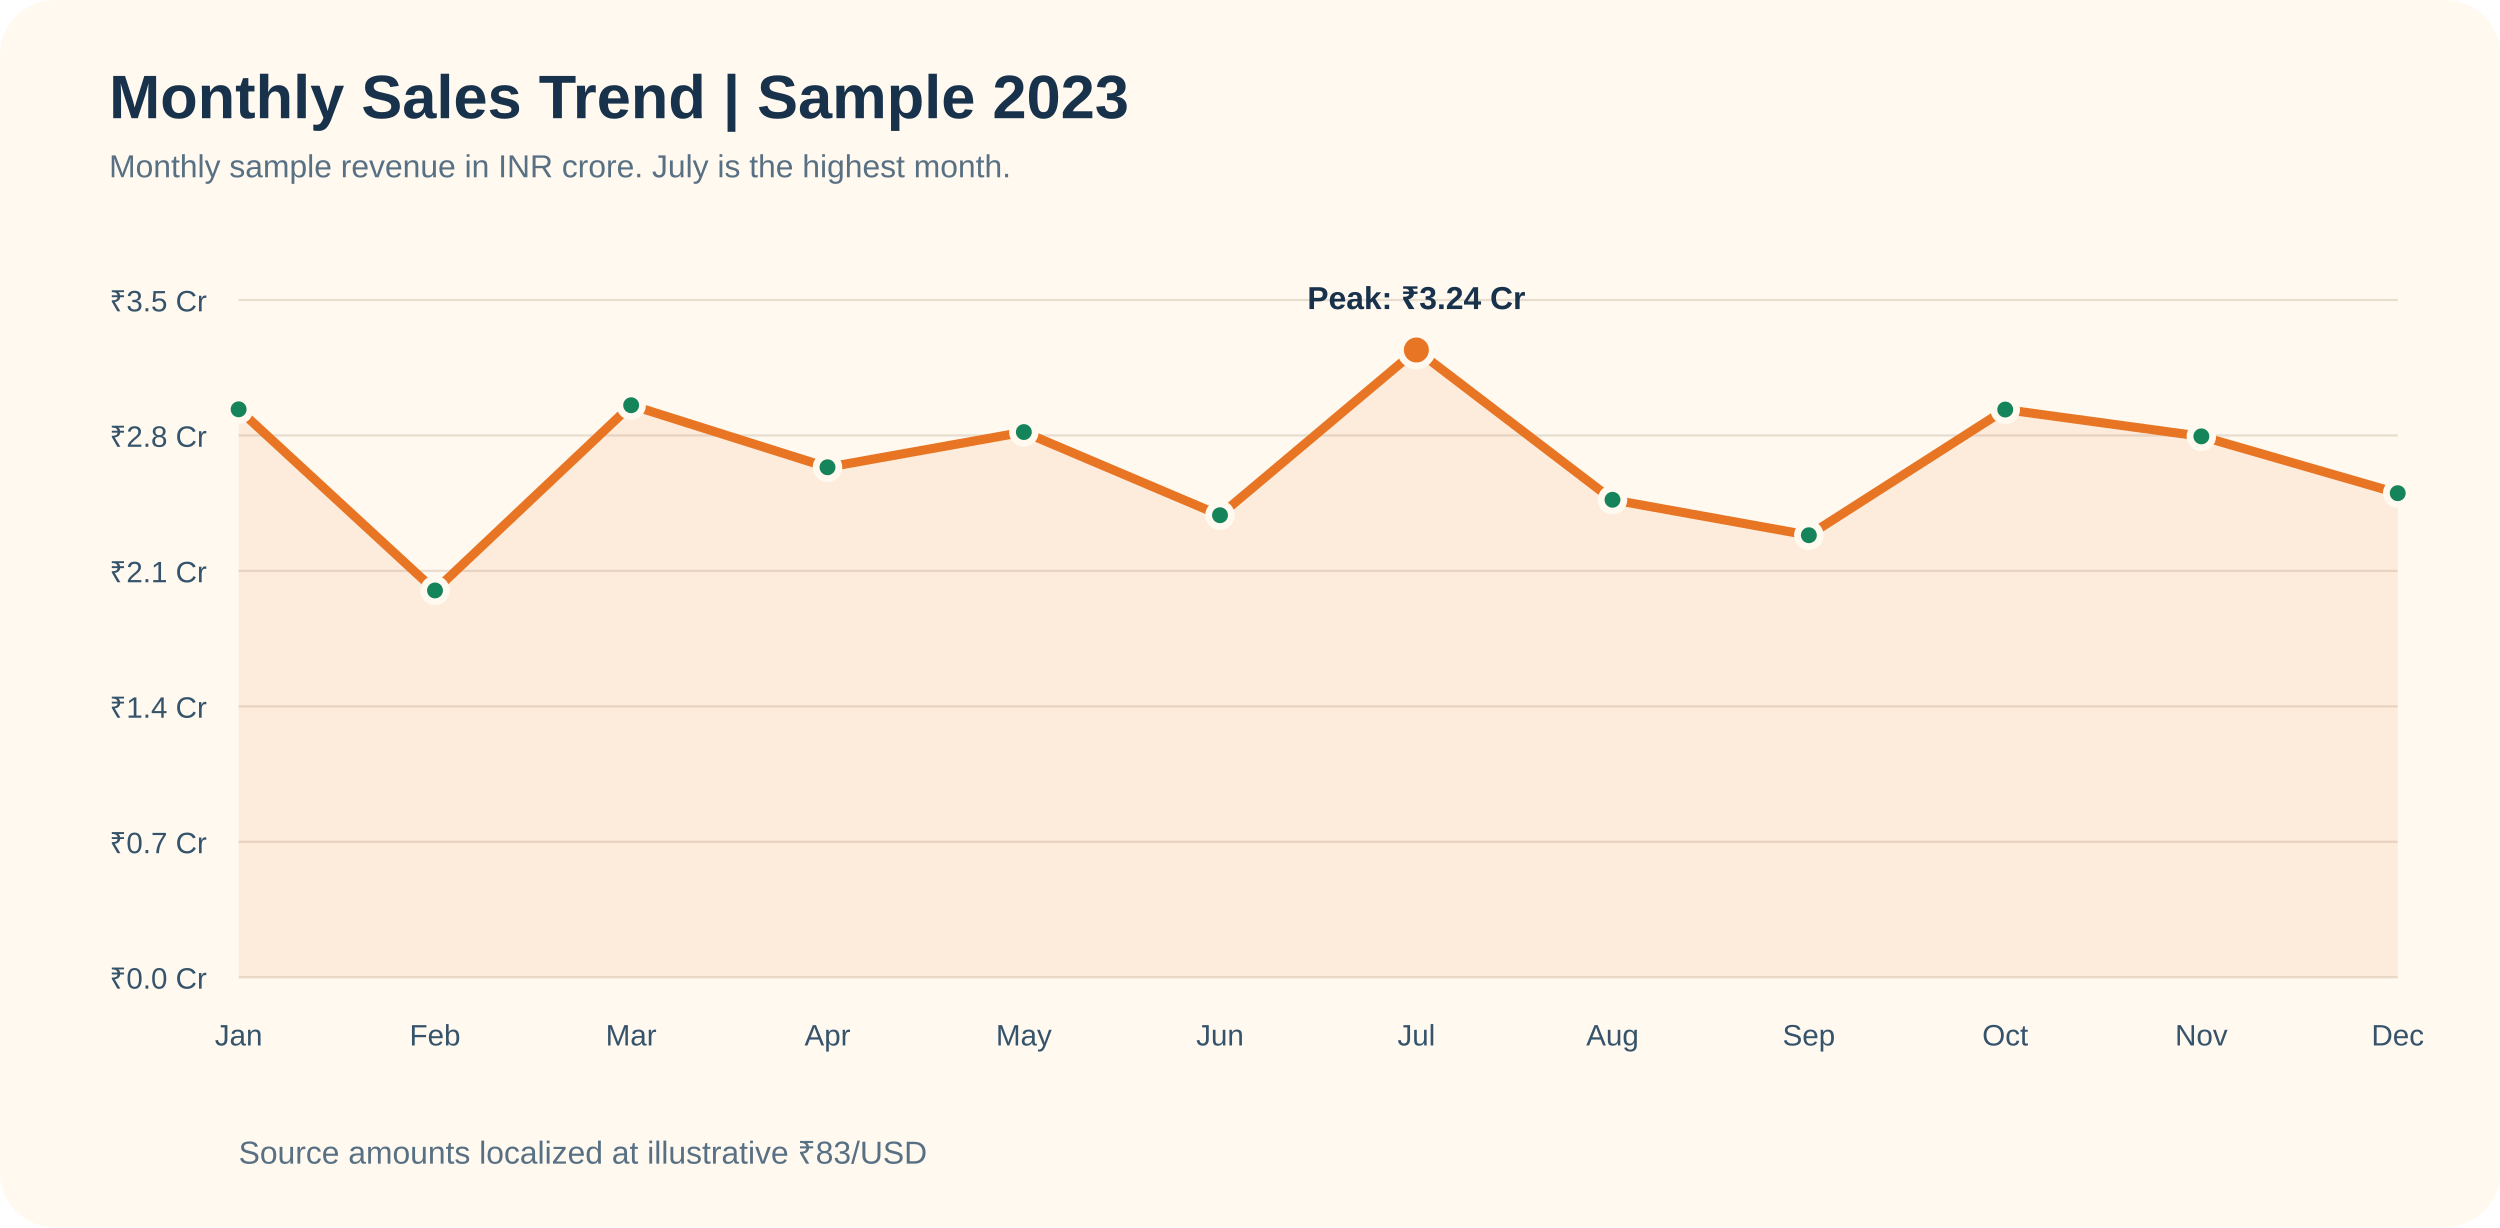
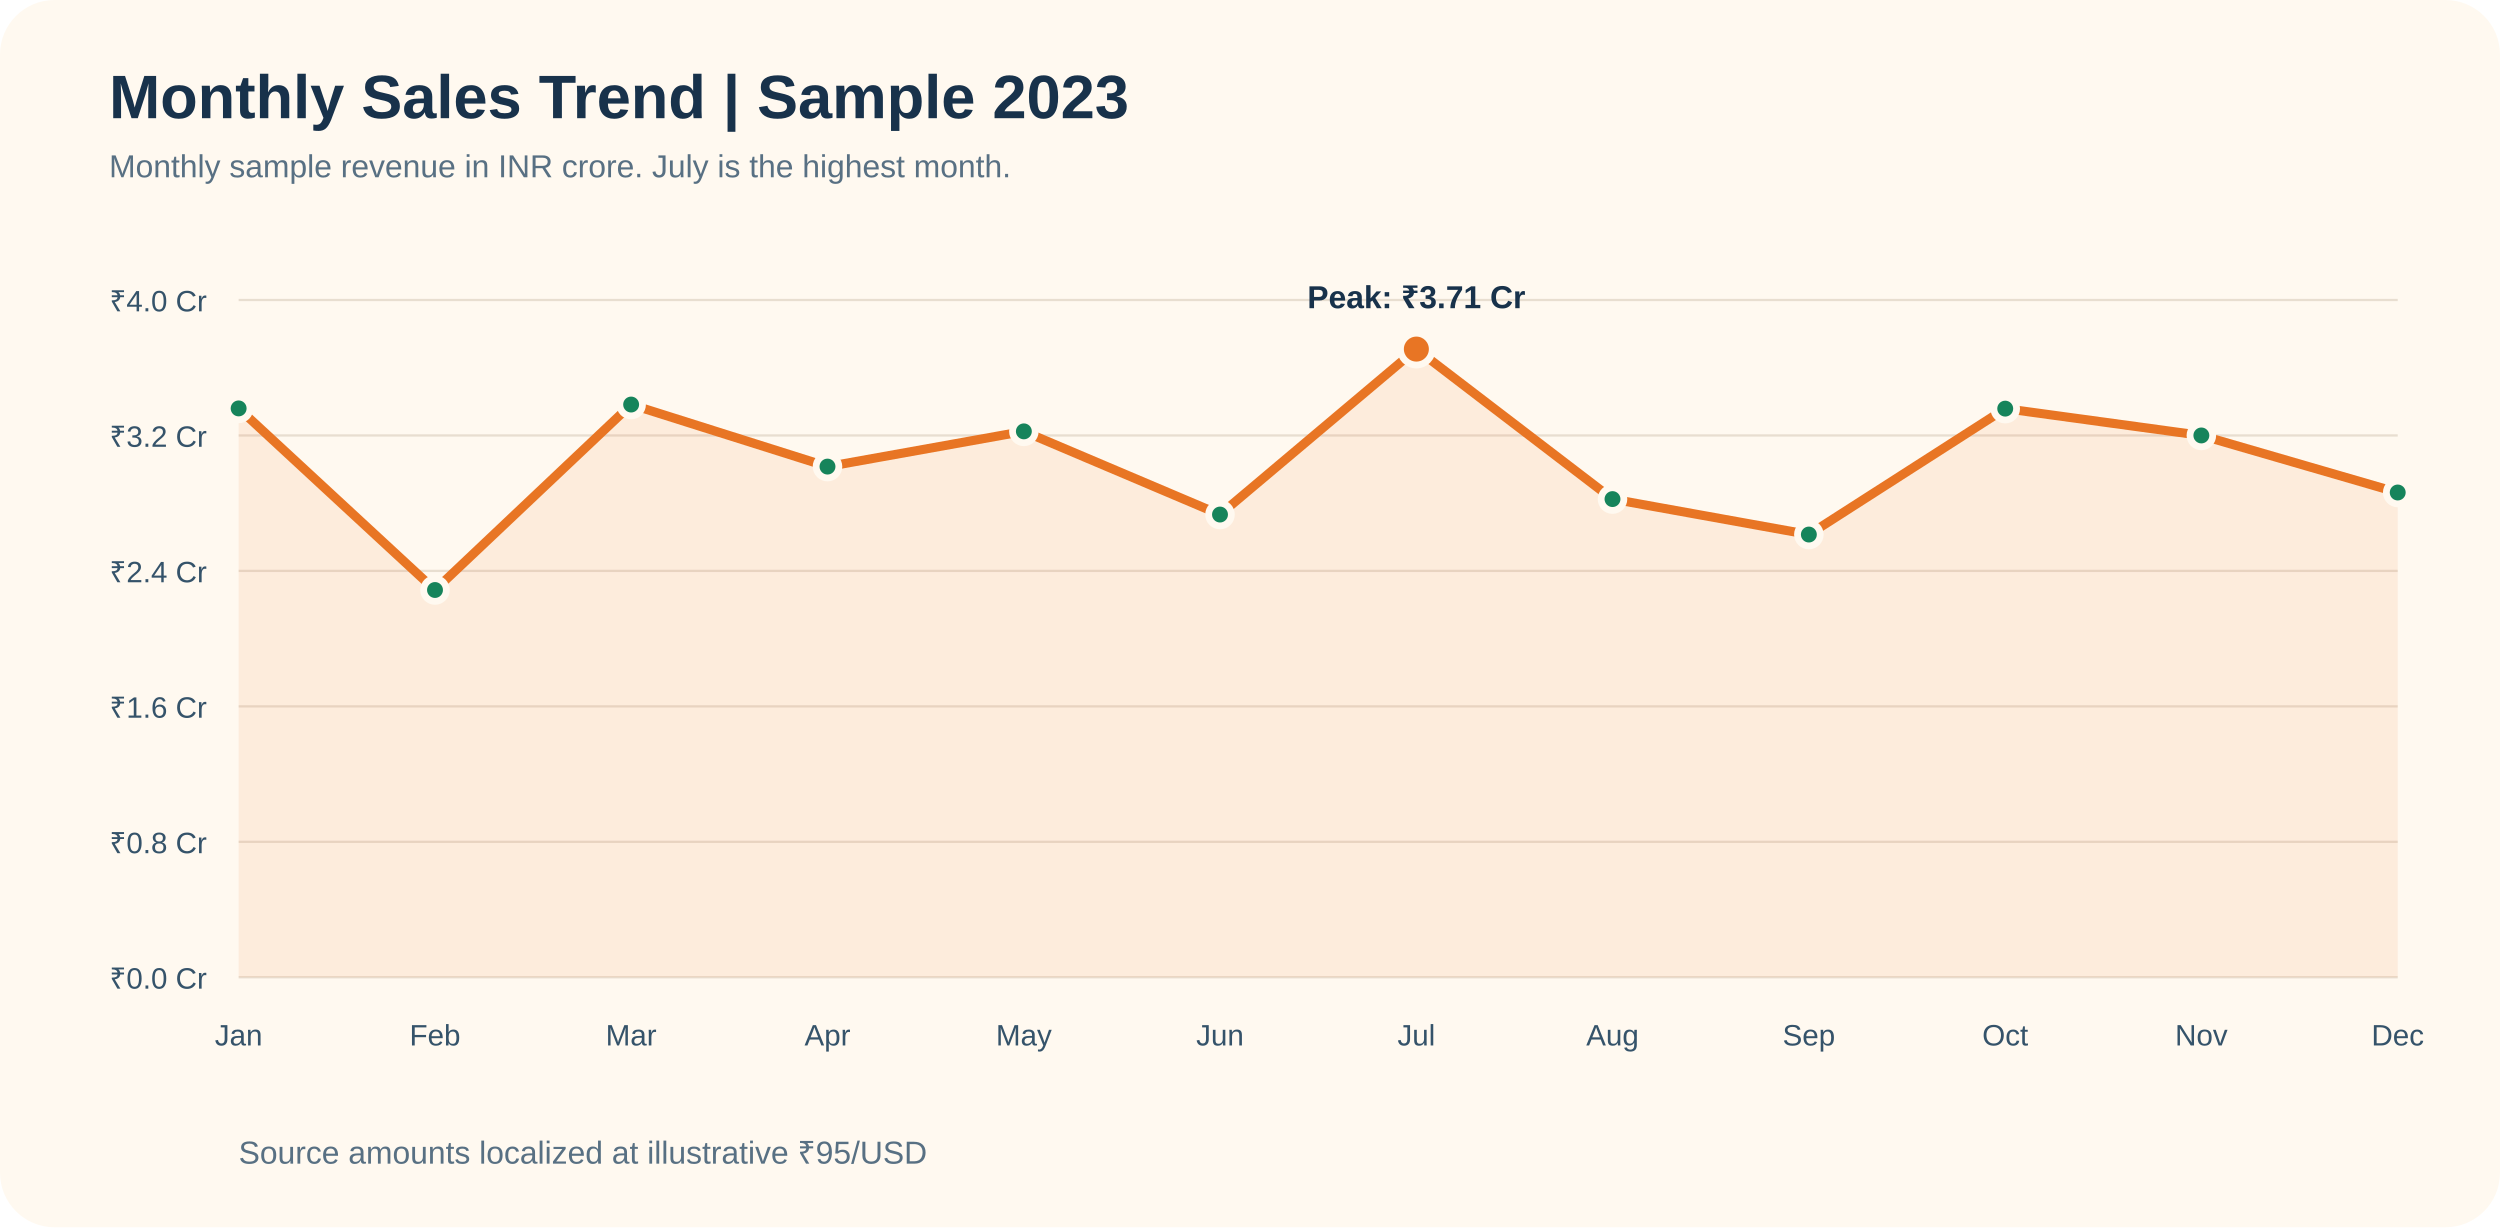
<svg xmlns="http://www.w3.org/2000/svg" width="1100" height="540" viewBox="0 0 1100 540" role="img" aria-label="Monthly sample revenue in INR crore. July is the highest month.">
  <rect width="1100" height="540" rx="24" fill="#FFF9F0" />
  <style>text{font-family:Arial,"Segoe UI",sans-serif} .title{font-size:27px;font-weight:700;fill:#18324B} .sub{font-size:14px;fill:#587083} .label{font-size:13px;fill:#35536A} .value{font-size:14px;font-weight:700;fill:#18324B}</style>
  <text x="48" y="52" class="title">Monthly Sales Trend | Sample 2023</text>
  <text x="48" y="78" class="sub">Monthly sample revenue in INR crore. July is the highest month.</text>
  <line x1="105" y1="430.0" x2="1055" y2="430.0" stroke="#E8DED0" stroke-width="1" />
  <text x="91" y="435.0" text-anchor="end" class="label">₹0.0 Cr</text>
  <line x1="105" y1="370.4" x2="1055" y2="370.4" stroke="#E8DED0" stroke-width="1" />
-   <text x="91" y="375.4" text-anchor="end" class="label">₹0.7 Cr</text>
+   <text x="91" y="375.4" text-anchor="end" class="label">₹0.8 Cr</text>
  <line x1="105" y1="310.8" x2="1055" y2="310.8" stroke="#E8DED0" stroke-width="1" />
-   <text x="91" y="315.8" text-anchor="end" class="label">₹1.4 Cr</text>
+   <text x="91" y="315.8" text-anchor="end" class="label">₹1.6 Cr</text>
  <line x1="105" y1="251.2" x2="1055" y2="251.2" stroke="#E8DED0" stroke-width="1" />
-   <text x="91" y="256.2" text-anchor="end" class="label">₹2.1 Cr</text>
+   <text x="91" y="256.2" text-anchor="end" class="label">₹2.4 Cr</text>
  <line x1="105" y1="191.6" x2="1055" y2="191.6" stroke="#E8DED0" stroke-width="1" />
-   <text x="91" y="196.6" text-anchor="end" class="label">₹2.8 Cr</text>
+   <text x="91" y="196.6" text-anchor="end" class="label">₹3.2 Cr</text>
  <line x1="105" y1="132.0" x2="1055" y2="132.0" stroke="#E8DED0" stroke-width="1" />
-   <text x="91" y="137.0" text-anchor="end" class="label">₹3.5 Cr</text>
+   <text x="91" y="137.0" text-anchor="end" class="label">₹4.0 Cr</text>
  <text x="105.0" y="460" text-anchor="middle" class="label">Jan</text>
  <text x="191.4" y="460" text-anchor="middle" class="label">Feb</text>
  <text x="277.7" y="460" text-anchor="middle" class="label">Mar</text>
  <text x="364.1" y="460" text-anchor="middle" class="label">Apr</text>
  <text x="450.5" y="460" text-anchor="middle" class="label">May</text>
  <text x="536.8" y="460" text-anchor="middle" class="label">Jun</text>
  <text x="623.2" y="460" text-anchor="middle" class="label">Jul</text>
  <text x="709.5" y="460" text-anchor="middle" class="label">Aug</text>
  <text x="795.9" y="460" text-anchor="middle" class="label">Sep</text>
  <text x="882.3" y="460" text-anchor="middle" class="label">Oct</text>
  <text x="968.6" y="460" text-anchor="middle" class="label">Nov</text>
  <text x="1055.0" y="460" text-anchor="middle" class="label">Dec</text>
-   <polygon points="105,430 105.0,180.1 191.4,259.8 277.7,178.3 364.1,205.6 450.5,190.1 536.8,226.7 623.2,154.0 709.5,219.9 795.9,235.5 882.3,180.2 968.6,192.0 1055.0,217.0 1055,430" fill="#E87524" opacity="0.10" />
-   <polyline points="105.0,180.1 191.4,259.8 277.7,178.3 364.1,205.6 450.5,190.1 536.8,226.7 623.2,154.0 709.5,219.9 795.9,235.5 882.3,180.2 968.6,192.0 1055.0,217.0" fill="none" stroke="#E87524" stroke-width="4" stroke-linejoin="round" stroke-linecap="round" />
-   <circle cx="105.0" cy="180.1" r="5" fill="#16845B" stroke="#FFF9F0" stroke-width="3" />
-   <circle cx="191.4" cy="259.8" r="5" fill="#16845B" stroke="#FFF9F0" stroke-width="3" />
-   <circle cx="277.7" cy="178.3" r="5" fill="#16845B" stroke="#FFF9F0" stroke-width="3" />
-   <circle cx="364.1" cy="205.6" r="5" fill="#16845B" stroke="#FFF9F0" stroke-width="3" />
-   <circle cx="450.5" cy="190.1" r="5" fill="#16845B" stroke="#FFF9F0" stroke-width="3" />
-   <circle cx="536.8" cy="226.7" r="5" fill="#16845B" stroke="#FFF9F0" stroke-width="3" />
-   <circle cx="623.2" cy="154.0" r="7" fill="#E87524" stroke="#FFF9F0" stroke-width="3" />
-   <circle cx="709.5" cy="219.9" r="5" fill="#16845B" stroke="#FFF9F0" stroke-width="3" />
-   <circle cx="795.9" cy="235.5" r="5" fill="#16845B" stroke="#FFF9F0" stroke-width="3" />
-   <circle cx="882.3" cy="180.2" r="5" fill="#16845B" stroke="#FFF9F0" stroke-width="3" />
-   <circle cx="968.6" cy="192.0" r="5" fill="#16845B" stroke="#FFF9F0" stroke-width="3" />
-   <circle cx="1055.0" cy="217.0" r="5" fill="#16845B" stroke="#FFF9F0" stroke-width="3" />
-   <text x="623.2" y="136.0" text-anchor="middle" class="value">Peak: ₹3.24 Cr</text>
-   <text x="105" y="512" class="sub">Source amounts localized at illustrative ₹83/USD</text>
+   <polygon points="105,430 105.0,179.7 191.4,259.6 277.7,178.0 364.1,205.3 450.5,189.8 536.8,226.4 623.2,153.6 709.5,219.6 795.9,235.2 882.3,179.8 968.6,191.6 1055.0,216.7 1055,430" fill="#E87524" opacity="0.10" />
+   <polyline points="105.0,179.7 191.4,259.6 277.7,178.0 364.1,205.3 450.5,189.8 536.8,226.4 623.2,153.6 709.5,219.6 795.9,235.2 882.3,179.8 968.6,191.6 1055.0,216.7" fill="none" stroke="#E87524" stroke-width="4" stroke-linejoin="round" stroke-linecap="round" />
+   <circle cx="105.0" cy="179.7" r="5" fill="#16845B" stroke="#FFF9F0" stroke-width="3" />
+   <circle cx="191.4" cy="259.6" r="5" fill="#16845B" stroke="#FFF9F0" stroke-width="3" />
+   <circle cx="277.7" cy="178.0" r="5" fill="#16845B" stroke="#FFF9F0" stroke-width="3" />
+   <circle cx="364.1" cy="205.3" r="5" fill="#16845B" stroke="#FFF9F0" stroke-width="3" />
+   <circle cx="450.5" cy="189.8" r="5" fill="#16845B" stroke="#FFF9F0" stroke-width="3" />
+   <circle cx="536.8" cy="226.4" r="5" fill="#16845B" stroke="#FFF9F0" stroke-width="3" />
+   <circle cx="623.2" cy="153.6" r="7" fill="#E87524" stroke="#FFF9F0" stroke-width="3" />
+   <circle cx="709.5" cy="219.6" r="5" fill="#16845B" stroke="#FFF9F0" stroke-width="3" />
+   <circle cx="795.9" cy="235.2" r="5" fill="#16845B" stroke="#FFF9F0" stroke-width="3" />
+   <circle cx="882.3" cy="179.8" r="5" fill="#16845B" stroke="#FFF9F0" stroke-width="3" />
+   <circle cx="968.6" cy="191.6" r="5" fill="#16845B" stroke="#FFF9F0" stroke-width="3" />
+   <circle cx="1055.0" cy="216.7" r="5" fill="#16845B" stroke="#FFF9F0" stroke-width="3" />
+   <text x="623.2" y="135.6" text-anchor="middle" class="value">Peak: ₹3.71 Cr</text>
+   <text x="105" y="512" class="sub">Source amounts localized at illustrative ₹95/USD</text>
</svg>
